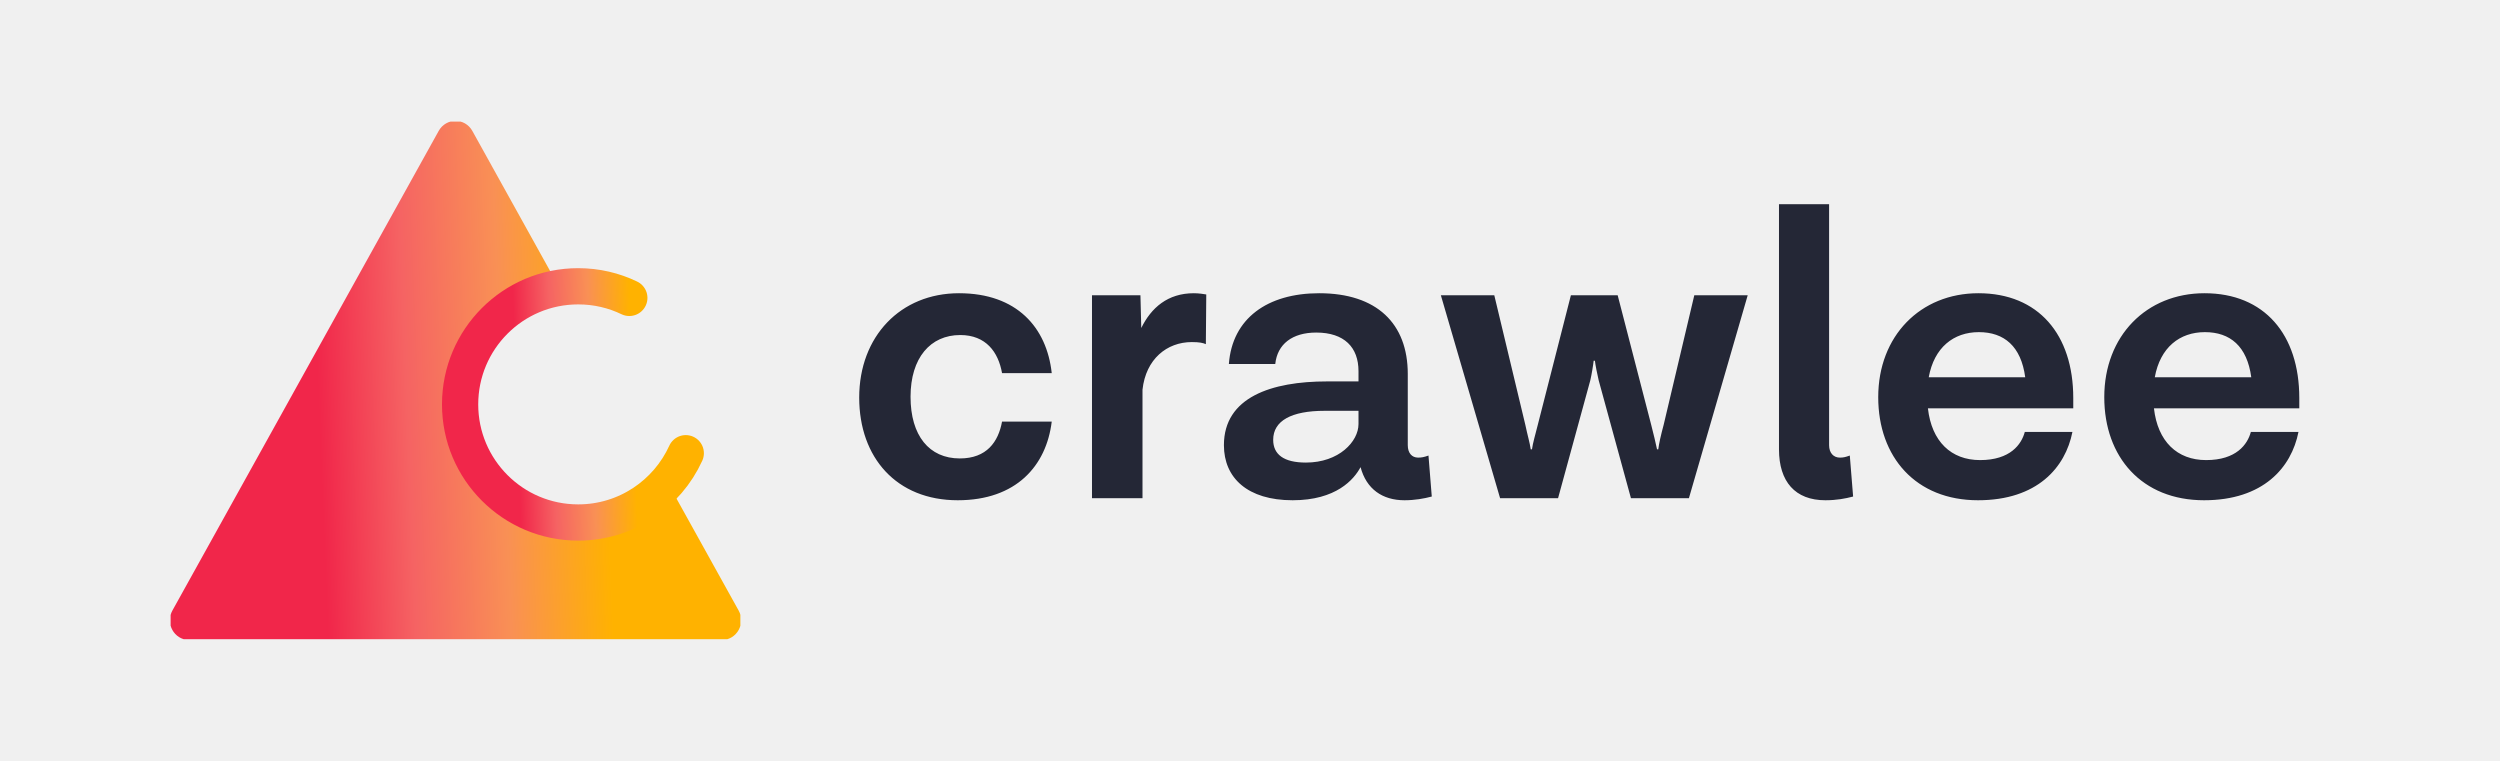
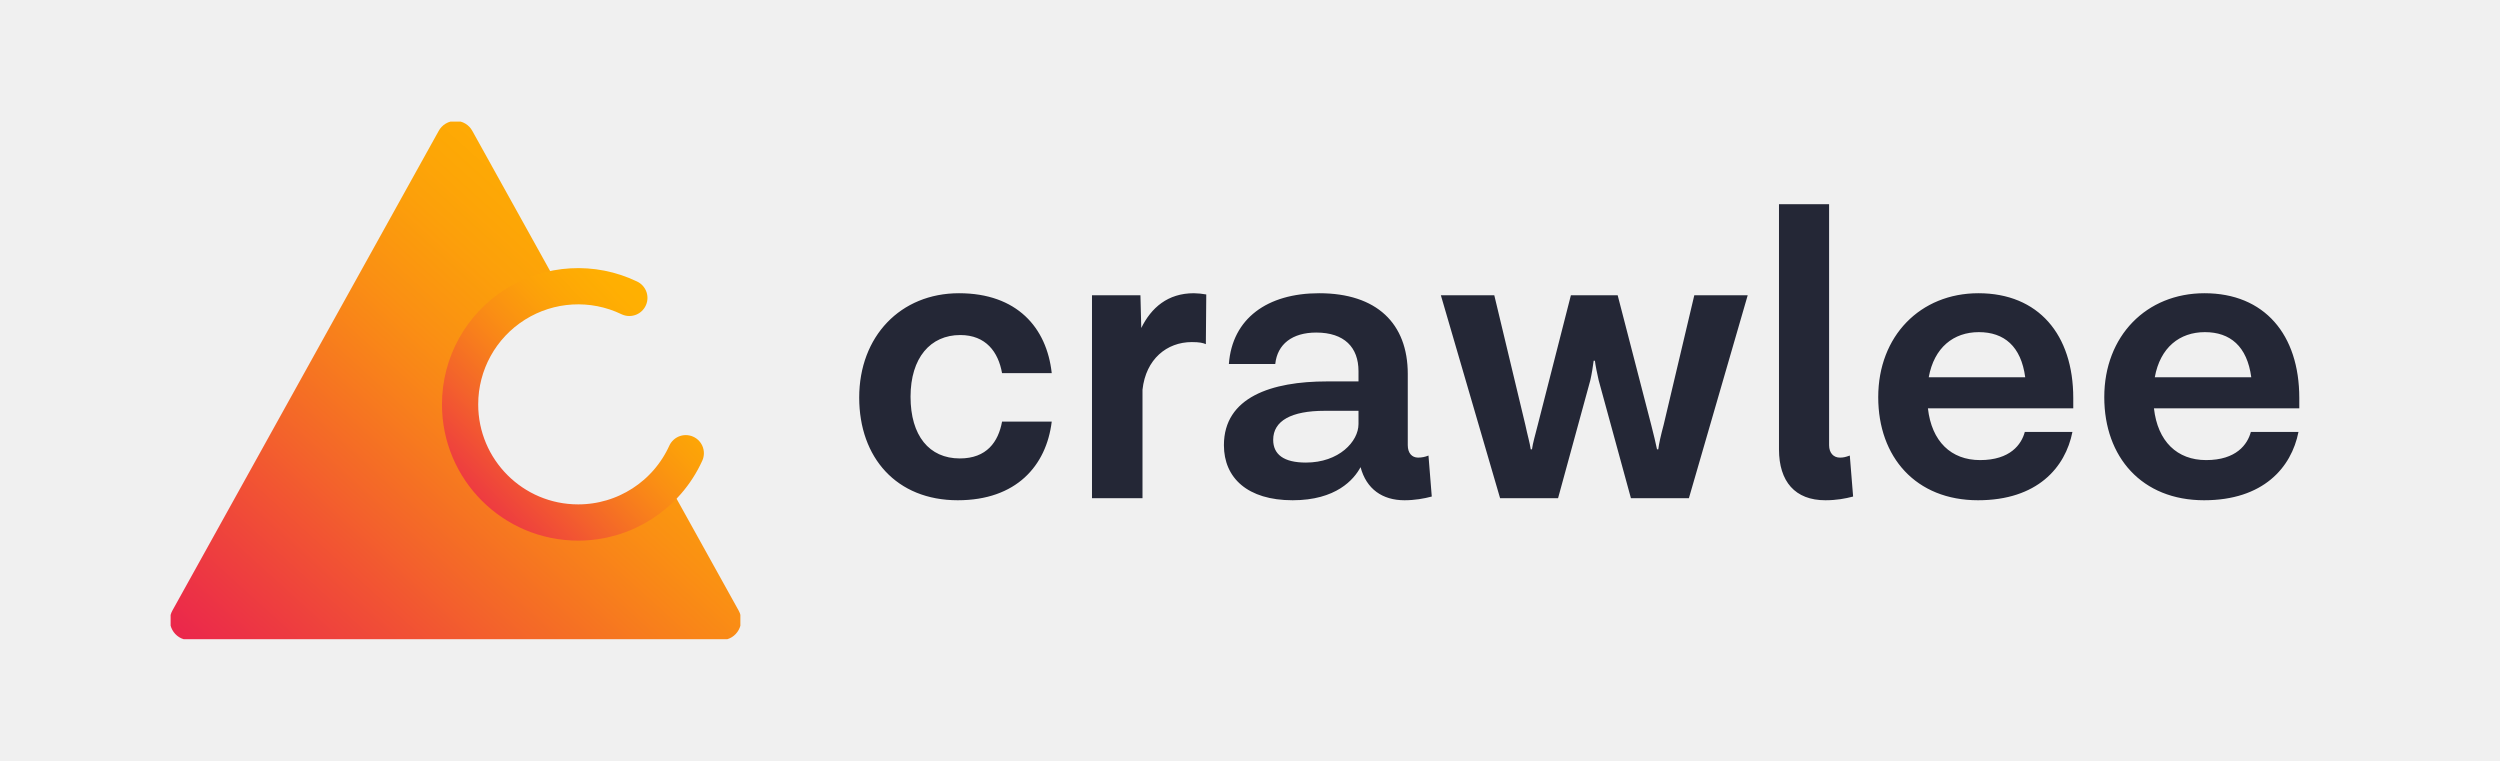
- <svg xmlns="http://www.w3.org/2000/svg" width="138" height="42" viewBox="0 0 138 42" fill="none">
-   <g clip-path="url(#clip0_5_30)">
-     <path d="M39.843 34.809H10.443C10.023 34.809 9.76 34.336 9.97 33.955L17.321 20.716L24.671 7.477C24.882 7.099 25.407 7.099 25.618 7.477L30.346 15.994C27.504 16.697 25.398 19.263 25.398 22.323C25.398 25.924 28.316 28.842 31.917 28.842C33.681 28.842 35.285 28.142 36.458 26.998L40.319 33.955C40.529 34.333 40.267 34.809 39.846 34.809H39.843Z" fill="url(#paint0_linear_5_30)" stroke="url(#paint1_linear_5_30)" stroke-width="1.039" stroke-linecap="round" stroke-linejoin="round" />
-     <path d="M37.855 25.017C36.829 27.274 34.556 28.842 31.917 28.842C28.316 28.842 25.398 25.924 25.398 22.323C25.398 18.721 28.316 15.803 31.917 15.803C32.929 15.803 33.885 16.033 34.739 16.444" stroke="url(#paint2_linear_5_30)" stroke-width="2" stroke-linecap="round" stroke-linejoin="round" />
+ <svg xmlns="http://www.w3.org/2000/svg" width="138" height="42" fill="none">
+   <g clip-path="url(#a)" stroke-linecap="round" stroke-linejoin="round">
+     <path d="M39.843 34.81h-29.4c-.42 0-.683-.474-.473-.855l7.35-13.24 7.351-13.238a.537.537 0 0 1 .947 0l4.728 8.517a6.521 6.521 0 0 0 1.57 12.848c1.765 0 3.369-.7 4.542-1.843l3.861 6.956c.21.378-.053.854-.473.854h-.003Z" fill="url(#b)" stroke="url(#c)" stroke-width="1.039" />
+     <path d="M37.855 25.017a6.519 6.519 0 0 1-5.938 3.825 6.518 6.518 0 0 1-6.52-6.52 6.518 6.518 0 0 1 9.343-5.878" stroke="url(#d)" stroke-width="2" />
  </g>
-   <path d="M52.868 27.614C56.091 27.614 57.759 25.717 58.056 23.271H55.313C55.108 24.391 54.468 25.306 52.982 25.306C51.291 25.306 50.262 24.049 50.262 21.9C50.262 19.751 51.359 18.494 53.005 18.494C54.422 18.494 55.108 19.431 55.313 20.597H58.056C57.782 18.083 56.136 16.186 52.936 16.186C49.714 16.186 47.428 18.563 47.428 21.946C47.428 25.26 49.485 27.614 52.868 27.614ZM65.9 16.186C64.46 16.186 63.546 16.986 62.998 18.106L62.952 16.3H60.278V27.5H63.066V21.511C63.249 19.82 64.415 18.883 65.786 18.883C66.221 18.883 66.403 18.929 66.563 18.997L66.586 16.254C66.449 16.231 66.175 16.186 65.9 16.186ZM78.852 25.146C78.6 25.237 78.463 25.26 78.28 25.26C77.937 25.26 77.709 25.009 77.709 24.574V20.643C77.709 17.854 75.994 16.186 72.817 16.186C69.96 16.186 68.017 17.58 67.834 20.094H70.394C70.509 18.997 71.332 18.357 72.657 18.357C74.212 18.357 74.989 19.18 74.989 20.483V21.054H73.252C70.189 21.054 67.56 21.923 67.56 24.574C67.56 26.38 68.863 27.614 71.354 27.614C73.754 27.614 74.737 26.471 75.103 25.786C75.423 26.997 76.314 27.614 77.526 27.614C78.097 27.614 78.6 27.523 79.034 27.409L78.852 25.146ZM72.086 25.534C70.852 25.534 70.28 25.077 70.28 24.277C70.28 23.226 71.286 22.677 73.114 22.677H74.989V23.409C74.989 24.369 73.914 25.534 72.086 25.534ZM93.525 16.3L91.833 23.454C91.673 24.049 91.582 24.46 91.536 24.803H91.468C91.399 24.46 91.285 24.003 91.147 23.454L89.296 16.3H86.713L84.885 23.454C84.748 24.003 84.61 24.46 84.565 24.803H84.496C84.45 24.46 84.313 24.003 84.199 23.454L82.485 16.3H79.536L82.805 27.5H86.005L87.787 20.986C87.856 20.689 87.948 20.14 87.97 19.911H88.039C88.062 20.14 88.176 20.689 88.245 20.986L90.028 27.5H93.228L96.473 16.3H93.525ZM102.109 25.146C101.857 25.237 101.743 25.26 101.56 25.26C101.217 25.26 100.966 25.009 100.966 24.574V11.271H98.2V24.803C98.2 26.586 99.092 27.614 100.76 27.614C101.377 27.614 101.857 27.523 102.292 27.409L102.109 25.146ZM114.444 21.969C114.444 18.471 112.524 16.186 109.209 16.186C106.009 16.186 103.678 18.54 103.678 21.923C103.678 25.237 105.758 27.614 109.186 27.614C112.455 27.614 114.009 25.809 114.398 23.843H111.769C111.586 24.529 110.969 25.397 109.301 25.397C107.701 25.397 106.626 24.369 106.421 22.54H114.444V21.969ZM109.232 18.334C110.626 18.334 111.564 19.111 111.792 20.826H106.466C106.764 19.18 107.838 18.334 109.232 18.334ZM126.921 21.969C126.921 18.471 125.001 16.186 121.687 16.186C118.487 16.186 116.156 18.54 116.156 21.923C116.156 25.237 118.236 27.614 121.664 27.614C124.933 27.614 126.487 25.809 126.876 23.843H124.247C124.064 24.529 123.447 25.397 121.778 25.397C120.178 25.397 119.104 24.369 118.898 22.54H126.921V21.969ZM121.71 18.334C123.104 18.334 124.041 19.111 124.27 20.826H118.944C119.241 19.18 120.316 18.334 121.71 18.334Z" fill="#242736" />
+   <path d="M52.868 27.614c3.223 0 4.891-1.897 5.188-4.343h-2.742c-.206 1.12-.846 2.035-2.332 2.035-1.691 0-2.72-1.257-2.72-3.406s1.097-3.406 2.743-3.406c1.417 0 2.103.937 2.308 2.103h2.743c-.274-2.514-1.92-4.411-5.12-4.411-3.222 0-5.508 2.377-5.508 5.76 0 3.314 2.057 5.668 5.44 5.668ZM65.9 16.186c-1.44 0-2.354.8-2.902 1.92l-.046-1.806h-2.674v11.2h2.788v-5.989c.183-1.691 1.349-2.628 2.72-2.628.434 0 .617.046.777.114l.023-2.743a4.258 4.258 0 0 0-.686-.068Zm12.952 8.96a1.483 1.483 0 0 1-.572.114c-.343 0-.571-.251-.571-.686v-3.931c0-2.789-1.715-4.457-4.892-4.457-2.857 0-4.8 1.394-4.983 3.908h2.56c.115-1.097.938-1.737 2.263-1.737 1.555 0 2.332.823 2.332 2.126v.571h-1.737c-3.063 0-5.692.869-5.692 3.52 0 1.806 1.303 3.04 3.794 3.04 2.4 0 3.383-1.143 3.749-1.828.32 1.211 1.211 1.828 2.423 1.828.571 0 1.074-.091 1.508-.205l-.182-2.263Zm-6.766.388c-1.234 0-1.806-.457-1.806-1.257 0-1.051 1.006-1.6 2.834-1.6h1.875v.732c0 .96-1.075 2.125-2.903 2.125ZM93.525 16.3l-1.692 7.154c-.16.595-.251 1.006-.297 1.349h-.069c-.068-.343-.182-.8-.32-1.349L89.296 16.3h-2.583l-1.828 7.154c-.138.549-.275 1.006-.32 1.349h-.069c-.046-.343-.183-.8-.297-1.349L82.485 16.3h-2.949l3.269 11.2h3.2l1.782-6.514c.069-.297.16-.846.183-1.075h.069c.023.229.137.778.206 1.075l1.782 6.514h3.2l3.246-11.2h-2.948Zm8.584 8.846c-.252.091-.366.114-.549.114-.343 0-.594-.251-.594-.686V11.271H98.2v13.532c0 1.783.892 2.811 2.56 2.811.617 0 1.097-.091 1.532-.205l-.183-2.263Zm12.335-3.177c0-3.498-1.92-5.783-5.235-5.783-3.2 0-5.531 2.354-5.531 5.737 0 3.314 2.08 5.691 5.508 5.691 3.269 0 4.823-1.805 5.212-3.771h-2.629c-.183.686-.8 1.554-2.468 1.554-1.6 0-2.675-1.028-2.88-2.857h8.023v-.571Zm-5.212-3.635c1.394 0 2.332.777 2.56 2.492h-5.326c.298-1.646 1.372-2.492 2.766-2.492Zm17.689 3.635c0-3.498-1.92-5.783-5.234-5.783-3.2 0-5.531 2.354-5.531 5.737 0 3.314 2.08 5.691 5.508 5.691 3.269 0 4.823-1.805 5.212-3.771h-2.629c-.183.686-.8 1.554-2.469 1.554-1.6 0-2.674-1.028-2.88-2.857h8.023v-.571Zm-5.211-3.635c1.394 0 2.331.777 2.56 2.492h-5.326c.297-1.646 1.372-2.492 2.766-2.492Z" fill="#242736" />
  <defs>
-     <linearGradient id="paint0_linear_5_30" x1="32.826" y1="8.286" x2="17.031" y2="8.92" gradientUnits="userSpaceOnUse">
-       <stop offset="0.001" stop-color="#FFB200" />
-       <stop offset="0.358" stop-color="#F99055" />
-       <stop offset="0.691" stop-color="#F56363" />
-       <stop offset="0.999" stop-color="#F1264A" />
+     <linearGradient id="b" x1="40.393" y1="7.193" x2="12.912" y2="37.541" gradientUnits="userSpaceOnUse">
+       <stop offset=".001" stop-color="#FFB200" />
+       <stop offset=".081" stop-color="#FFB100" />
+       <stop offset=".156" stop-color="#FFAF02" />
+       <stop offset=".225" stop-color="#FEAB04" />
+       <stop offset=".291" stop-color="#FDA606" />
+       <stop offset=".353" stop-color="#FCA00A" />
+       <stop offset=".413" stop-color="#FB980E" />
+       <stop offset=".471" stop-color="#FA9013" />
+       <stop offset=".529" stop-color="#F98618" />
+       <stop offset=".587" stop-color="#F77B1E" />
+       <stop offset=".647" stop-color="#F56F24" />
+       <stop offset=".709" stop-color="#F3632B" />
+       <stop offset=".774" stop-color="#F25532" />
+       <stop offset=".844" stop-color="#EF473A" />
+       <stop offset=".918" stop-color="#ED3842" />
+       <stop offset=".999" stop-color="#EB284B" />
    </linearGradient>
-     <linearGradient id="paint1_linear_5_30" x1="32.826" y1="8.286" x2="17.031" y2="8.92" gradientUnits="userSpaceOnUse">
-       <stop offset="0.001" stop-color="#FFB200" />
-       <stop offset="0.358" stop-color="#F99055" />
-       <stop offset="0.691" stop-color="#F56363" />
-       <stop offset="0.999" stop-color="#F1264A" />
+     <linearGradient id="c" x1="40.393" y1="7.193" x2="12.912" y2="37.541" gradientUnits="userSpaceOnUse">
+       <stop offset=".001" stop-color="#FFB200" />
+       <stop offset=".081" stop-color="#FFB100" />
+       <stop offset=".156" stop-color="#FFAF02" />
+       <stop offset=".225" stop-color="#FEAB04" />
+       <stop offset=".291" stop-color="#FDA606" />
+       <stop offset=".353" stop-color="#FCA00A" />
+       <stop offset=".413" stop-color="#FB980E" />
+       <stop offset=".471" stop-color="#FA9013" />
+       <stop offset=".529" stop-color="#F98618" />
+       <stop offset=".587" stop-color="#F77B1E" />
+       <stop offset=".647" stop-color="#F56F24" />
+       <stop offset=".709" stop-color="#F3632B" />
+       <stop offset=".774" stop-color="#F25532" />
+       <stop offset=".844" stop-color="#EF473A" />
+       <stop offset=".918" stop-color="#ED3842" />
+       <stop offset=".999" stop-color="#EB284B" />
    </linearGradient>
-     <linearGradient id="paint2_linear_5_30" x1="34.764" y1="16.319" x2="28.309" y2="16.543" gradientUnits="userSpaceOnUse">
-       <stop offset="0.001" stop-color="#FFB200" />
-       <stop offset="0.358" stop-color="#F99055" />
-       <stop offset="0.691" stop-color="#F56363" />
-       <stop offset="0.999" stop-color="#F1264A" />
+     <linearGradient id="d" x1="37.855" y1="15.803" x2="24.829" y2="28.247" gradientUnits="userSpaceOnUse">
+       <stop offset=".001" stop-color="#FFB200" />
+       <stop offset=".081" stop-color="#FFB100" />
+       <stop offset=".156" stop-color="#FFAF02" />
+       <stop offset=".225" stop-color="#FEAB04" />
+       <stop offset=".291" stop-color="#FDA606" />
+       <stop offset=".353" stop-color="#FCA00A" />
+       <stop offset=".413" stop-color="#FB980E" />
+       <stop offset=".471" stop-color="#FA9013" />
+       <stop offset=".529" stop-color="#F98618" />
+       <stop offset=".587" stop-color="#F77B1E" />
+       <stop offset=".647" stop-color="#F56F24" />
+       <stop offset=".709" stop-color="#F3632B" />
+       <stop offset=".774" stop-color="#F25532" />
+       <stop offset=".844" stop-color="#EF473A" />
+       <stop offset=".918" stop-color="#ED3842" />
+       <stop offset=".999" stop-color="#EB284B" />
    </linearGradient>
-     <clipPath id="clip0_5_30">
-       <rect x="9.418" y="6.714" width="31.45" height="28.571" fill="white" />
+     <clipPath id="a">
+       <path fill="#fff" d="M9.418 6.714h31.45v28.571H9.418z" />
    </clipPath>
  </defs>
</svg>
